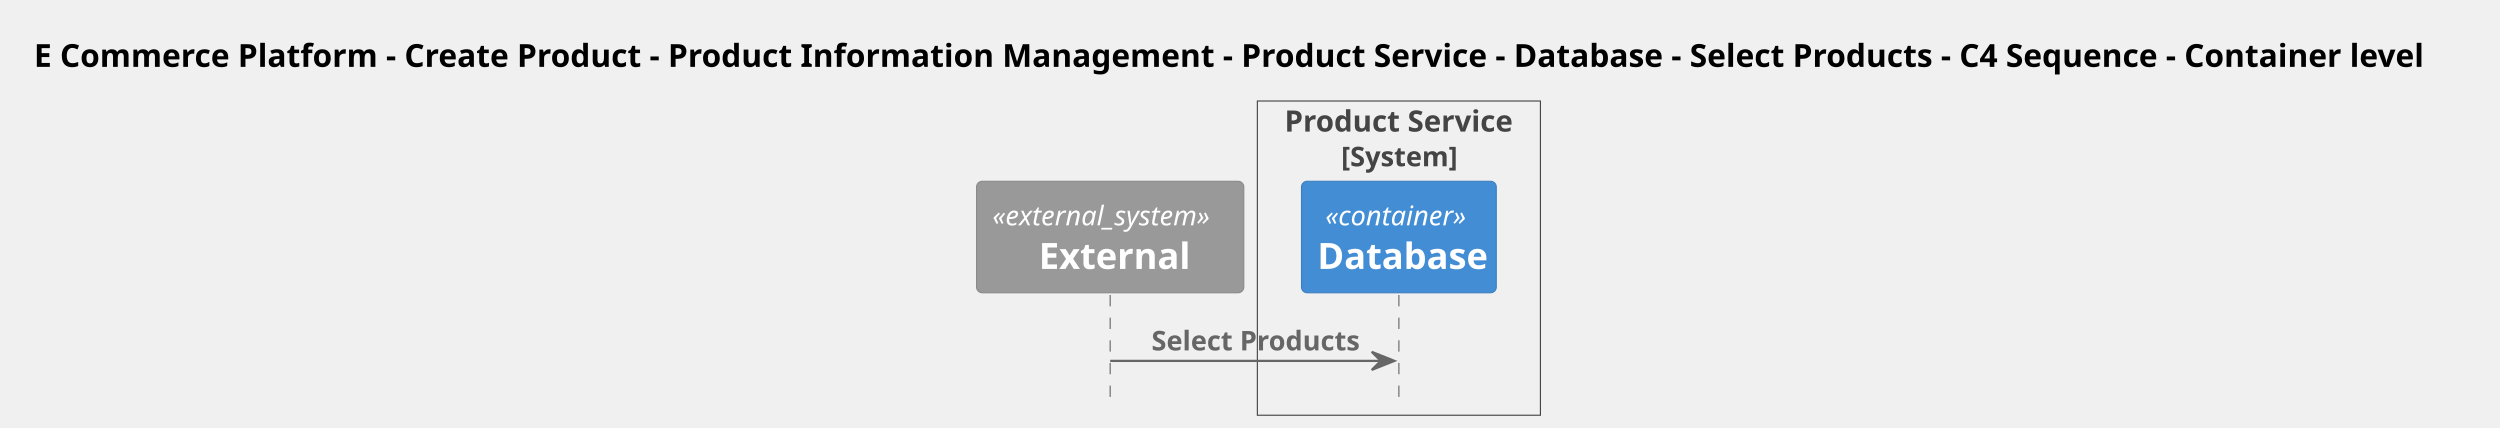
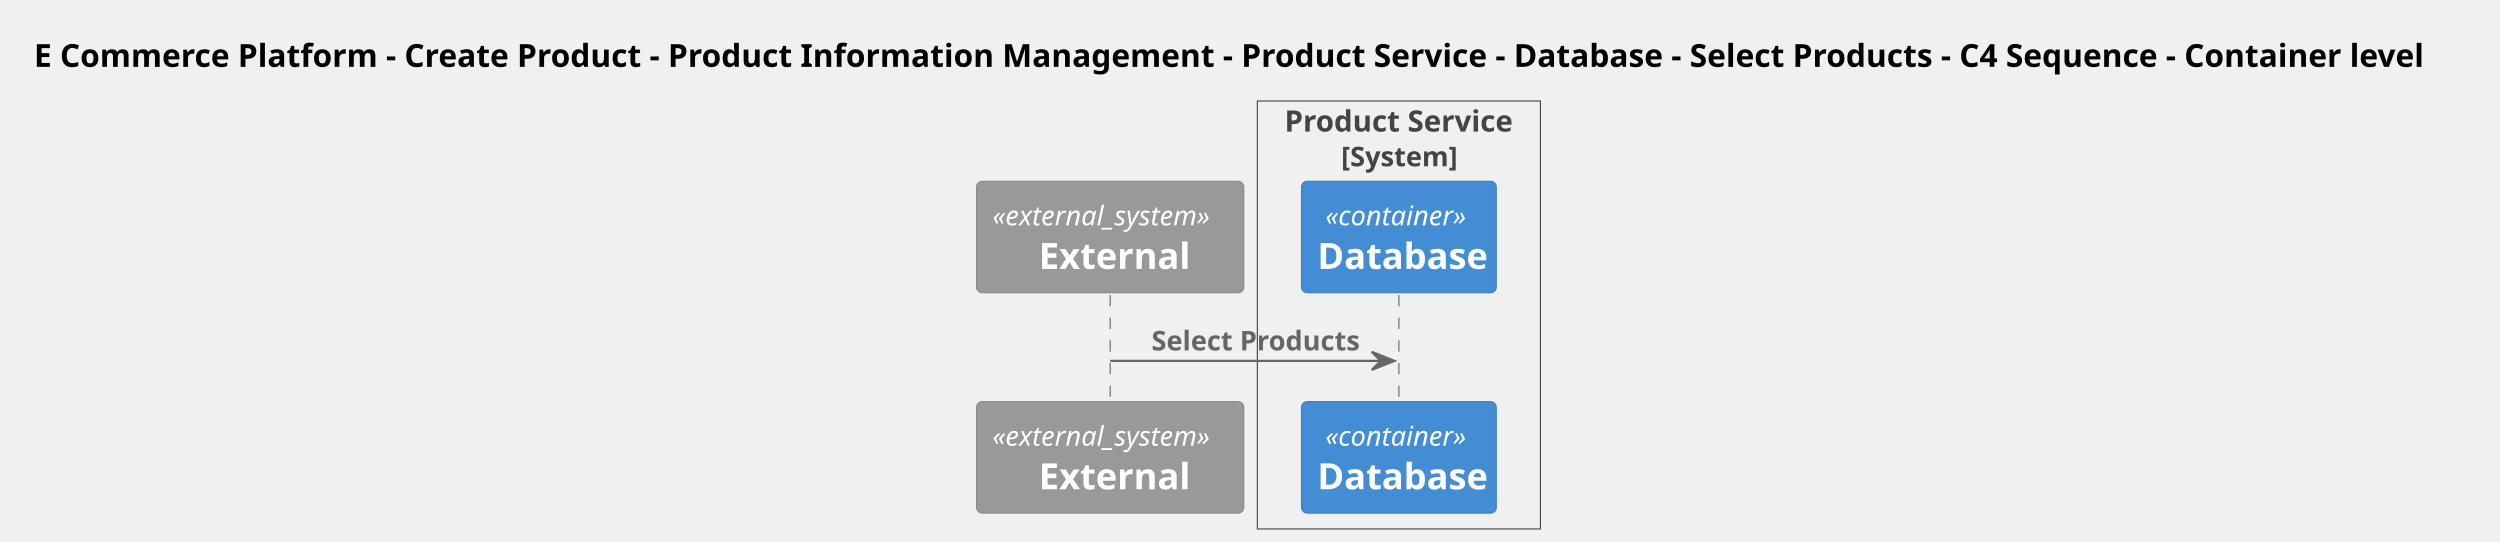
- <svg xmlns="http://www.w3.org/2000/svg" contentStyleType="text/css" height="189px" preserveAspectRatio="none" style="width:1104px;height:189px;background:#FFFFFF;" version="1.1" viewBox="0 0 1104 189" width="1104px" zoomAndPan="magnify">
+ <svg xmlns="http://www.w3.org/2000/svg" contentStyleType="text/css" height="239px" preserveAspectRatio="none" style="width:1104px;height:239px;background:#FFFFFF;" version="1.1" viewBox="0 0 1104 239" width="1104px" zoomAndPan="magnify">
  <defs />
  <g>
-     <rect fill="none" height="138.758" style="stroke:#444444;stroke-width:0.5;" width="125" x="555.25" y="44.609" />
+     <rect fill="none" height="188.977" style="stroke:#444444;stroke-width:0.5;" width="125" x="555.25" y="44.609" />
    <text fill="#444444" font-family="sans-serif" font-size="13" font-weight="bold" lengthAdjust="spacing" textLength="101" x="567.25" y="58.105">Product Service</text>
    <text fill="#444444" font-family="sans-serif" font-size="12" font-weight="bold" lengthAdjust="spacing" textLength="51" x="592.25" y="73.418">[System]</text>
    <text fill="#000000" font-family="sans-serif" font-size="14" font-weight="bold" lengthAdjust="spacing" textLength="1071" x="15" y="29.533">E Commerce Platform - Create Product - Product Information Management - Product Service - Database - Select Products - C4 Sequence - Container level</text>
    <line style="stroke:#666666;stroke-width:0.5;stroke-dasharray:5.0,5.0;" x1="490.25" x2="490.25" y1="130.273" y2="177.367" />
    <line style="stroke:#666666;stroke-width:0.5;stroke-dasharray:5.0,5.0;" x1="617.75" x2="617.75" y1="130.273" y2="177.367" />
    <rect fill="#999999" height="49.219" rx="2.5" ry="2.5" style="stroke:#8A8A8A;stroke-width:0.5;" width="118" x="431.25" y="80.055" />
    <text fill="#FFFFFF" font-family="sans-serif" font-size="12" font-style="italic" lengthAdjust="spacing" textLength="104" x="438.25" y="99.512">«external_system»</text>
    <text fill="#FFFFFF" font-family="sans-serif" font-size="16" font-weight="bold" lengthAdjust="spacing" textLength="63" x="458.75" y="118.758">External</text>
    <rect fill="#438DD5" height="49.219" rx="2.5" ry="2.5" style="stroke:#3C7FC0;stroke-width:0.5;" width="86" x="574.75" y="80.055" />
    <text fill="#FFFFFF" font-family="sans-serif" font-size="12" font-style="italic" lengthAdjust="spacing" textLength="65" x="585.25" y="99.512">«container»</text>
    <text fill="#FFFFFF" font-family="sans-serif" font-size="16" font-weight="bold" lengthAdjust="spacing" textLength="72" x="581.75" y="118.758">Database</text>
+     <rect fill="#999999" height="49.219" rx="2.5" ry="2.5" style="stroke:#8A8A8A;stroke-width:0.5;" width="118" x="431.25" y="177.367" />
+     <text fill="#FFFFFF" font-family="sans-serif" font-size="12" font-style="italic" lengthAdjust="spacing" textLength="104" x="438.25" y="196.824">«external_system»</text>
+     <text fill="#FFFFFF" font-family="sans-serif" font-size="16" font-weight="bold" lengthAdjust="spacing" textLength="63" x="458.75" y="216.07">External</text>
+     <rect fill="#438DD5" height="49.219" rx="2.5" ry="2.5" style="stroke:#3C7FC0;stroke-width:0.5;" width="86" x="574.75" y="177.367" />
+     <text fill="#FFFFFF" font-family="sans-serif" font-size="12" font-style="italic" lengthAdjust="spacing" textLength="65" x="585.25" y="196.824">«container»</text>
+     <text fill="#FFFFFF" font-family="sans-serif" font-size="16" font-weight="bold" lengthAdjust="spacing" textLength="72" x="581.75" y="216.07">Database</text>
    <polygon fill="#666666" points="605.75,155.367,615.75,159.367,605.75,163.367,609.75,159.367" style="stroke:#666666;stroke-width:1.0;" />
    <line style="stroke:#666666;stroke-width:1.0;" x1="490.25" x2="611.75" y1="159.367" y2="159.367" />
    <text fill="#666666" font-family="sans-serif" font-size="12" font-weight="bold" lengthAdjust="spacing" textLength="36" x="508.5" y="154.731">Select</text>
    <text fill="#666666" font-family="sans-serif" font-size="12" font-weight="bold" lengthAdjust="spacing" textLength="3" x="544.5" y="154.731"> </text>
    <text fill="#666666" font-family="sans-serif" font-size="12" font-weight="bold" lengthAdjust="spacing" textLength="52" x="547.5" y="154.731">Products</text>
  </g>
</svg>
